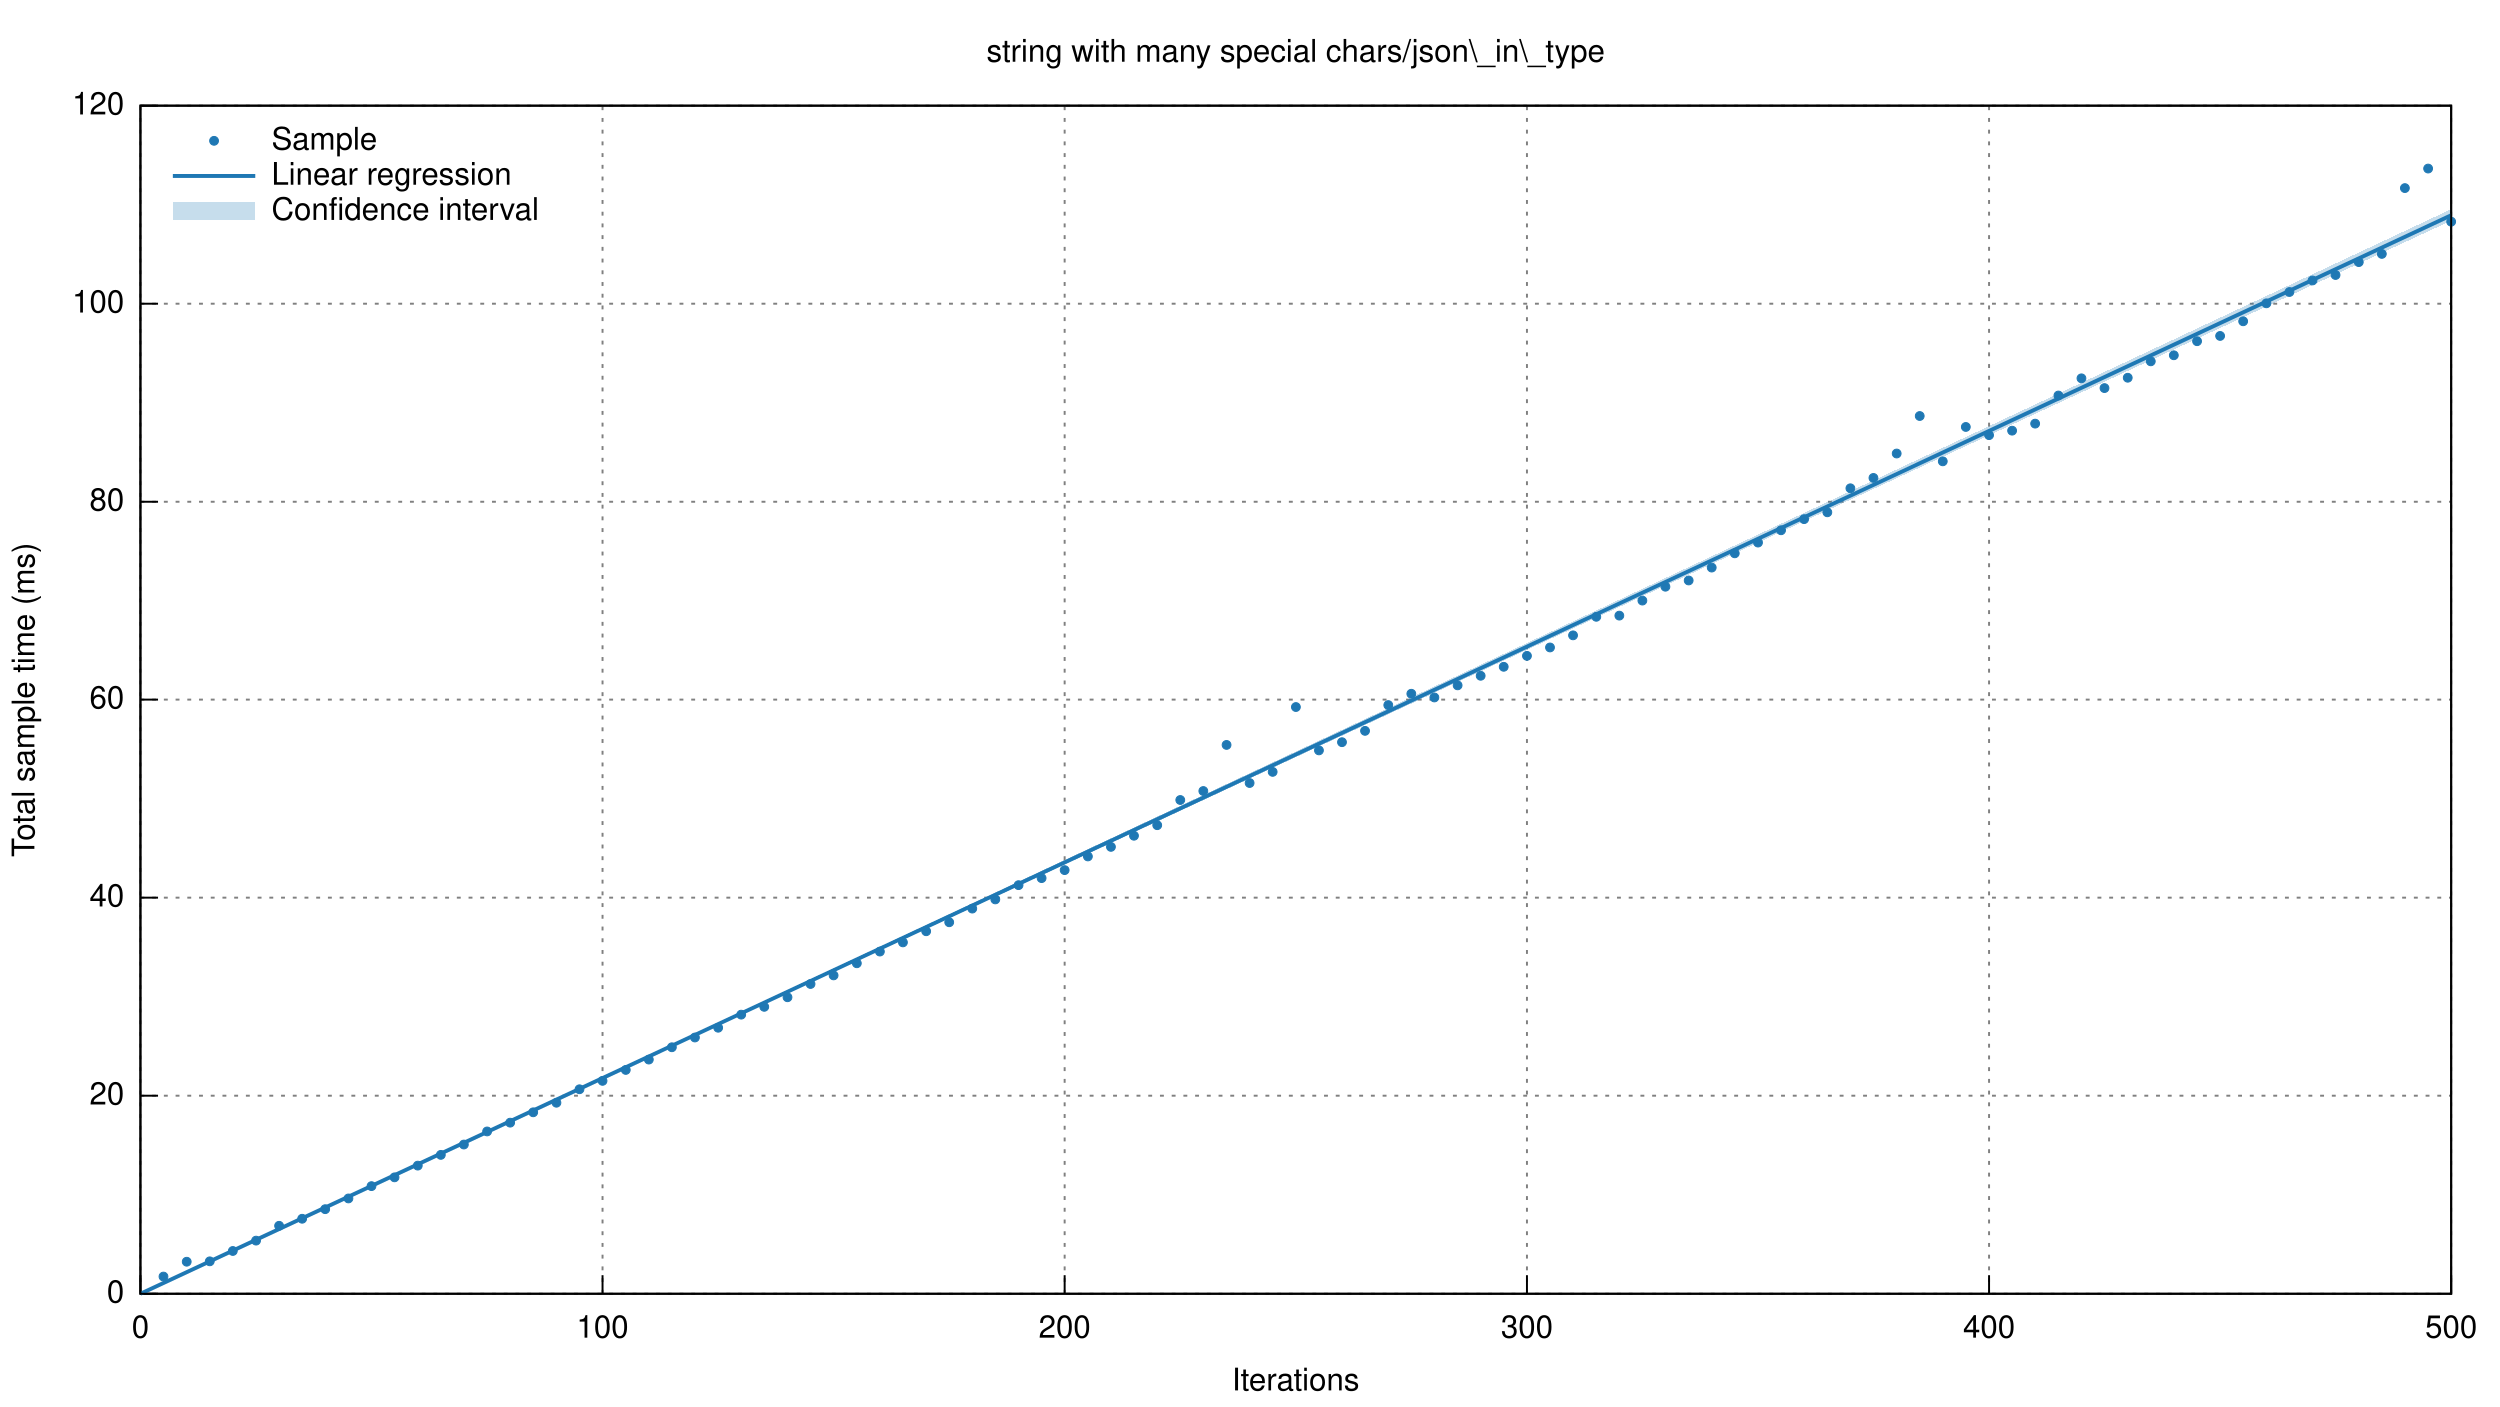
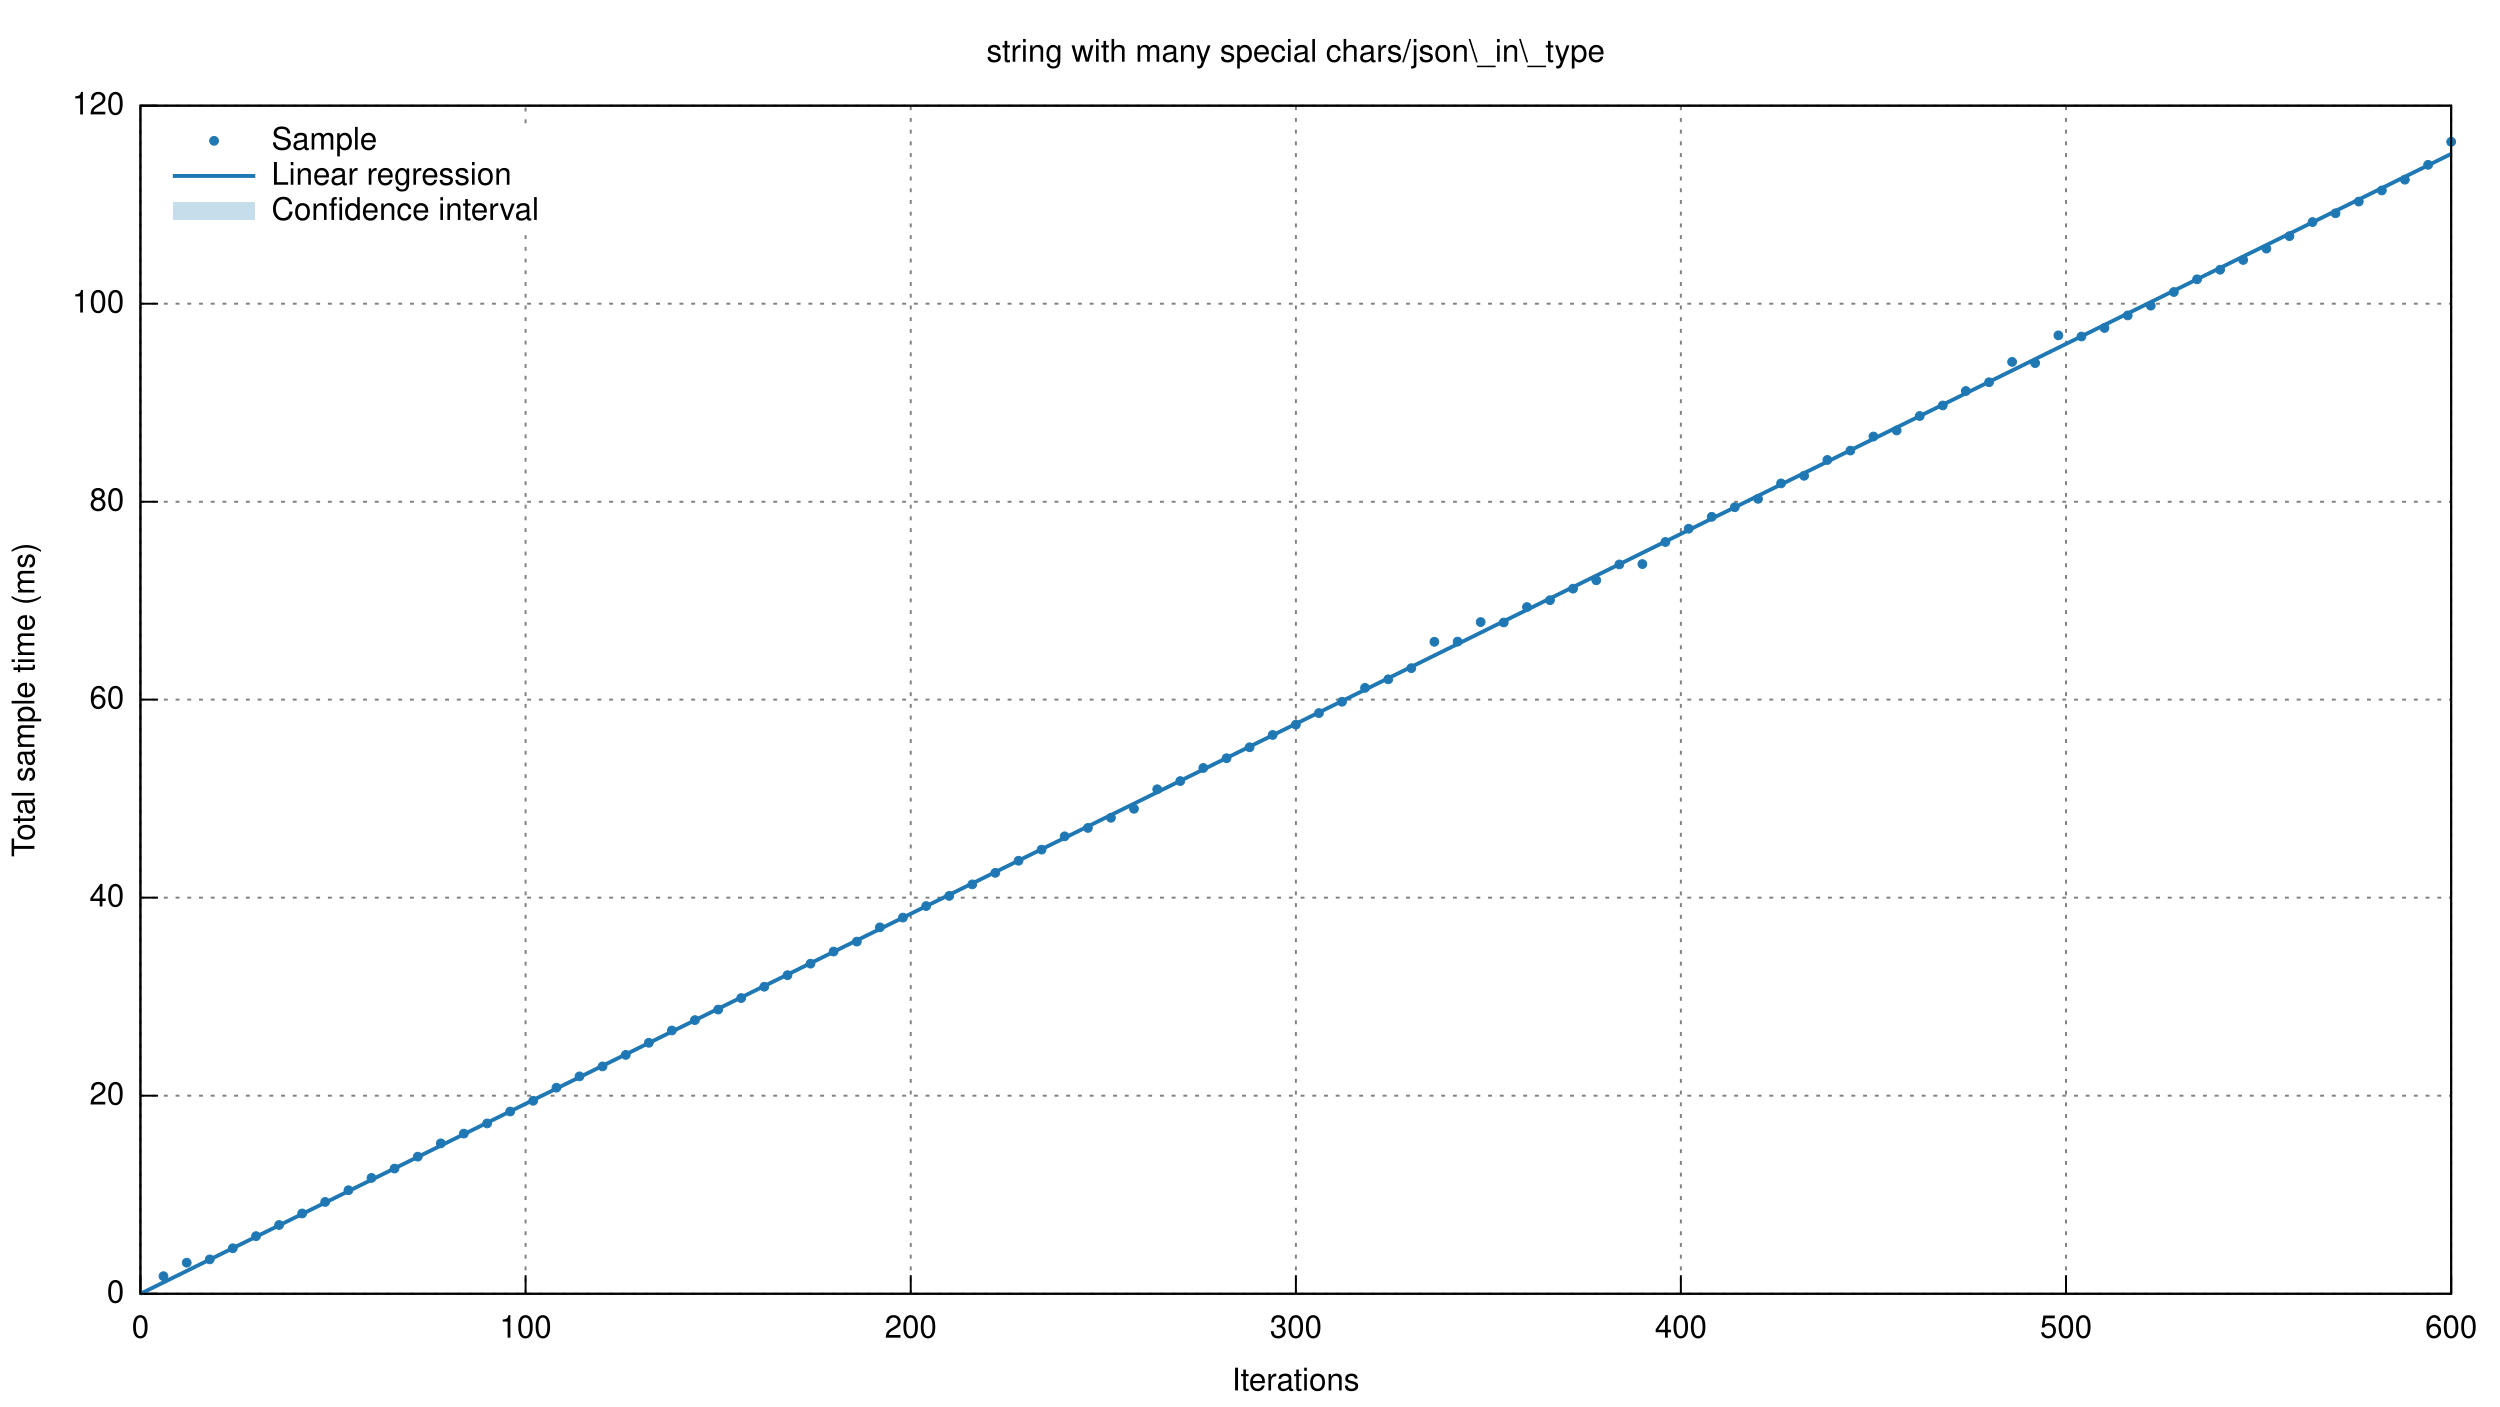
<svg xmlns="http://www.w3.org/2000/svg" xmlns:xlink="http://www.w3.org/1999/xlink" viewBox="0 0 1280 720">
  <g id="gnuplot_canvas">
    <rect x="0" y="0" width="1280" height="720" fill="none" />
    <defs>
      <circle id="gpDot" r="0.5" stroke-width="0.5" />
      <path id="gpPt0" stroke-width="0.222" stroke="currentColor" d="M-1,0 h2 M0,-1 v2" />
      <path id="gpPt1" stroke-width="0.222" stroke="currentColor" d="M-1,-1 L1,1 M1,-1 L-1,1" />
      <path id="gpPt2" stroke-width="0.222" stroke="currentColor" d="M-1,0 L1,0 M0,-1 L0,1 M-1,-1 L1,1 M-1,1 L1,-1" />
      <rect id="gpPt3" stroke-width="0.222" stroke="currentColor" x="-1" y="-1" width="2" height="2" />
      <rect id="gpPt4" stroke-width="0.222" stroke="currentColor" fill="currentColor" x="-1" y="-1" width="2" height="2" />
      <circle id="gpPt5" stroke-width="0.222" stroke="currentColor" cx="0" cy="0" r="1" />
      <use xlink:href="#gpPt5" id="gpPt6" fill="currentColor" stroke="none" />
      <path id="gpPt7" stroke-width="0.222" stroke="currentColor" d="M0,-1.33 L-1.33,0.67 L1.33,0.67 z" />
      <use xlink:href="#gpPt7" id="gpPt8" fill="currentColor" stroke="none" />
      <use xlink:href="#gpPt7" id="gpPt9" stroke="currentColor" transform="rotate(180)" />
      <use xlink:href="#gpPt9" id="gpPt10" fill="currentColor" stroke="none" />
      <use xlink:href="#gpPt3" id="gpPt11" stroke="currentColor" transform="rotate(45)" />
      <use xlink:href="#gpPt11" id="gpPt12" fill="currentColor" stroke="none" />
    </defs>
    <g style="fill:none; color:white; stroke:currentColor; stroke-width:1.00; stroke-linecap:butt; stroke-linejoin:miter">
</g>
    <g style="fill:none; color:black; stroke:currentColor; stroke-width:1.00; stroke-linecap:butt; stroke-linejoin:miter">
</g>
    <g style="fill:none; color:gray; stroke:currentColor; stroke-width:1.00; stroke-linecap:butt; stroke-linejoin:miter">
      <path stroke="gray" stroke-dasharray=" 2,4" class="gridline" d="M71.9,662.4 L1255.0,662.4  h0.01" />
    </g>
    <g style="fill:none; color:black; stroke:currentColor; stroke-width:1.00; stroke-linecap:butt; stroke-linejoin:miter">
      <path stroke="black" d="M71.9,662.4 L80.9,662.4  h0.01" />
      <g transform="translate(63.6,666.9)" style="stroke:none; fill:black; font-family:Helvetica; font-size:12.00pt; text-anchor:end">
        <text> 0</text>
      </g>
    </g>
    <g style="fill:none; color:gray; stroke:currentColor; stroke-width:1.00; stroke-linecap:butt; stroke-linejoin:miter">
      <path stroke="gray" stroke-dasharray=" 2,4" class="gridline" d="M71.9,561.0 L1255.0,561.0  h0.01" />
    </g>
    <g style="fill:none; color:black; stroke:currentColor; stroke-width:1.00; stroke-linecap:butt; stroke-linejoin:miter">
      <path stroke="black" d="M71.9,561.0 L80.9,561.0  h0.01" />
      <g transform="translate(63.6,565.5)" style="stroke:none; fill:black; font-family:Helvetica; font-size:12.00pt; text-anchor:end">
        <text> 20</text>
      </g>
    </g>
    <g style="fill:none; color:gray; stroke:currentColor; stroke-width:1.00; stroke-linecap:butt; stroke-linejoin:miter">
      <path stroke="gray" stroke-dasharray=" 2,4" class="gridline" d="M71.9,459.6 L1255.0,459.6  h0.01" />
    </g>
    <g style="fill:none; color:black; stroke:currentColor; stroke-width:1.00; stroke-linecap:butt; stroke-linejoin:miter">
      <path stroke="black" d="M71.9,459.6 L80.9,459.6  h0.01" />
      <g transform="translate(63.6,464.1)" style="stroke:none; fill:black; font-family:Helvetica; font-size:12.00pt; text-anchor:end">
        <text> 40</text>
      </g>
    </g>
    <g style="fill:none; color:gray; stroke:currentColor; stroke-width:1.00; stroke-linecap:butt; stroke-linejoin:miter">
      <path stroke="gray" stroke-dasharray=" 2,4" class="gridline" d="M71.9,358.2 L1255.0,358.2  h0.01" />
    </g>
    <g style="fill:none; color:black; stroke:currentColor; stroke-width:1.00; stroke-linecap:butt; stroke-linejoin:miter">
      <path stroke="black" d="M71.9,358.2 L80.9,358.2  h0.01" />
      <g transform="translate(63.6,362.7)" style="stroke:none; fill:black; font-family:Helvetica; font-size:12.00pt; text-anchor:end">
        <text> 60</text>
      </g>
    </g>
    <g style="fill:none; color:gray; stroke:currentColor; stroke-width:1.00; stroke-linecap:butt; stroke-linejoin:miter">
      <path stroke="gray" stroke-dasharray=" 2,4" class="gridline" d="M71.9,256.9 L1255.0,256.9  h0.01" />
    </g>
    <g style="fill:none; color:black; stroke:currentColor; stroke-width:1.00; stroke-linecap:butt; stroke-linejoin:miter">
      <path stroke="black" d="M71.9,256.9 L80.9,256.9  h0.01" />
      <g transform="translate(63.6,261.4)" style="stroke:none; fill:black; font-family:Helvetica; font-size:12.00pt; text-anchor:end">
        <text> 80</text>
      </g>
    </g>
    <g style="fill:none; color:gray; stroke:currentColor; stroke-width:1.00; stroke-linecap:butt; stroke-linejoin:miter">
      <path stroke="gray" stroke-dasharray=" 2,4" class="gridline" d="M71.9,155.5 L1255.0,155.5  h0.01" />
    </g>
    <g style="fill:none; color:black; stroke:currentColor; stroke-width:1.00; stroke-linecap:butt; stroke-linejoin:miter">
      <path stroke="black" d="M71.9,155.5 L80.9,155.5  h0.01" />
      <g transform="translate(63.6,160.0)" style="stroke:none; fill:black; font-family:Helvetica; font-size:12.00pt; text-anchor:end">
        <text> 100</text>
      </g>
    </g>
    <g style="fill:none; color:gray; stroke:currentColor; stroke-width:1.00; stroke-linecap:butt; stroke-linejoin:miter">
      <path stroke="gray" stroke-dasharray=" 2,4" class="gridline" d="M71.9,54.1 L1255.0,54.1  h0.01" />
    </g>
    <g style="fill:none; color:black; stroke:currentColor; stroke-width:1.00; stroke-linecap:butt; stroke-linejoin:miter">
      <path stroke="black" d="M71.9,54.1 L80.9,54.1  h0.01" />
      <g transform="translate(63.6,58.6)" style="stroke:none; fill:black; font-family:Helvetica; font-size:12.00pt; text-anchor:end">
        <text> 120</text>
      </g>
    </g>
    <g style="fill:none; color:gray; stroke:currentColor; stroke-width:1.00; stroke-linecap:butt; stroke-linejoin:miter">
      <path stroke="gray" stroke-dasharray=" 2,4" class="gridline" d="M71.9,662.4 L71.9,54.1  h0.01" />
    </g>
    <g style="fill:none; color:black; stroke:currentColor; stroke-width:1.00; stroke-linecap:butt; stroke-linejoin:miter">
      <path stroke="black" d="M71.9,662.4 L71.9,653.4  h0.01" />
      <g transform="translate(71.9,684.9)" style="stroke:none; fill:black; font-family:Helvetica; font-size:12.00pt; text-anchor:middle">
        <text> 0</text>
      </g>
    </g>
    <g style="fill:none; color:gray; stroke:currentColor; stroke-width:1.00; stroke-linecap:butt; stroke-linejoin:miter">
-       <path stroke="gray" stroke-dasharray=" 2,4" class="gridline" d="M308.5,662.4 L308.5,54.1  h0.01" />
-     </g>
-     <g style="fill:none; color:black; stroke:currentColor; stroke-width:1.00; stroke-linecap:butt; stroke-linejoin:miter">
-       <path stroke="black" d="M308.5,662.4 L308.5,653.4  h0.01" />
-       <g transform="translate(308.5,684.9)" style="stroke:none; fill:black; font-family:Helvetica; font-size:12.00pt; text-anchor:middle">
+       <path stroke="gray" stroke-dasharray=" 2,4" class="gridline" d="M269.1,662.4 L269.1,117.1 M269.1,63.1 L269.1,54.1  h0.01" />
+     </g>
+     <g style="fill:none; color:black; stroke:currentColor; stroke-width:1.00; stroke-linecap:butt; stroke-linejoin:miter">
+       <path stroke="black" d="M269.1,662.4 L269.1,653.4  h0.01" />
+       <g transform="translate(269.1,684.9)" style="stroke:none; fill:black; font-family:Helvetica; font-size:12.00pt; text-anchor:middle">
        <text> 100</text>
      </g>
    </g>
    <g style="fill:none; color:gray; stroke:currentColor; stroke-width:1.00; stroke-linecap:butt; stroke-linejoin:miter">
-       <path stroke="gray" stroke-dasharray=" 2,4" class="gridline" d="M545.1,662.4 L545.1,54.1  h0.01" />
-     </g>
-     <g style="fill:none; color:black; stroke:currentColor; stroke-width:1.00; stroke-linecap:butt; stroke-linejoin:miter">
-       <path stroke="black" d="M545.1,662.4 L545.1,653.4  h0.01" />
-       <g transform="translate(545.1,684.9)" style="stroke:none; fill:black; font-family:Helvetica; font-size:12.00pt; text-anchor:middle">
+       <path stroke="gray" stroke-dasharray=" 2,4" class="gridline" d="M466.3,662.4 L466.3,54.1  h0.01" />
+     </g>
+     <g style="fill:none; color:black; stroke:currentColor; stroke-width:1.00; stroke-linecap:butt; stroke-linejoin:miter">
+       <path stroke="black" d="M466.3,662.4 L466.3,653.4  h0.01" />
+       <g transform="translate(466.3,684.9)" style="stroke:none; fill:black; font-family:Helvetica; font-size:12.00pt; text-anchor:middle">
        <text> 200</text>
      </g>
    </g>
    <g style="fill:none; color:gray; stroke:currentColor; stroke-width:1.00; stroke-linecap:butt; stroke-linejoin:miter">
-       <path stroke="gray" stroke-dasharray=" 2,4" class="gridline" d="M781.8,662.4 L781.8,54.1  h0.01" />
-     </g>
-     <g style="fill:none; color:black; stroke:currentColor; stroke-width:1.00; stroke-linecap:butt; stroke-linejoin:miter">
-       <path stroke="black" d="M781.8,662.4 L781.8,653.4  h0.01" />
-       <g transform="translate(781.8,684.9)" style="stroke:none; fill:black; font-family:Helvetica; font-size:12.00pt; text-anchor:middle">
+       <path stroke="gray" stroke-dasharray=" 2,4" class="gridline" d="M663.5,662.4 L663.5,54.1  h0.01" />
+     </g>
+     <g style="fill:none; color:black; stroke:currentColor; stroke-width:1.00; stroke-linecap:butt; stroke-linejoin:miter">
+       <path stroke="black" d="M663.5,662.4 L663.5,653.4  h0.01" />
+       <g transform="translate(663.5,684.9)" style="stroke:none; fill:black; font-family:Helvetica; font-size:12.00pt; text-anchor:middle">
        <text> 300</text>
      </g>
    </g>
    <g style="fill:none; color:gray; stroke:currentColor; stroke-width:1.00; stroke-linecap:butt; stroke-linejoin:miter">
-       <path stroke="gray" stroke-dasharray=" 2,4" class="gridline" d="M1018.4,662.4 L1018.4,54.1  h0.01" />
-     </g>
-     <g style="fill:none; color:black; stroke:currentColor; stroke-width:1.00; stroke-linecap:butt; stroke-linejoin:miter">
-       <path stroke="black" d="M1018.4,662.4 L1018.4,653.4  h0.01" />
-       <g transform="translate(1018.4,684.9)" style="stroke:none; fill:black; font-family:Helvetica; font-size:12.00pt; text-anchor:middle">
+       <path stroke="gray" stroke-dasharray=" 2,4" class="gridline" d="M860.6,662.4 L860.6,54.1  h0.01" />
+     </g>
+     <g style="fill:none; color:black; stroke:currentColor; stroke-width:1.00; stroke-linecap:butt; stroke-linejoin:miter">
+       <path stroke="black" d="M860.6,662.4 L860.6,653.4  h0.01" />
+       <g transform="translate(860.6,684.9)" style="stroke:none; fill:black; font-family:Helvetica; font-size:12.00pt; text-anchor:middle">
        <text> 400</text>
+       </g>
+     </g>
+     <g style="fill:none; color:gray; stroke:currentColor; stroke-width:1.00; stroke-linecap:butt; stroke-linejoin:miter">
+       <path stroke="gray" stroke-dasharray=" 2,4" class="gridline" d="M1057.8,662.4 L1057.8,54.1  h0.01" />
+     </g>
+     <g style="fill:none; color:black; stroke:currentColor; stroke-width:1.00; stroke-linecap:butt; stroke-linejoin:miter">
+       <path stroke="black" d="M1057.8,662.4 L1057.8,653.4  h0.01" />
+       <g transform="translate(1057.8,684.9)" style="stroke:none; fill:black; font-family:Helvetica; font-size:12.00pt; text-anchor:middle">
+         <text> 500</text>
      </g>
    </g>
    <g style="fill:none; color:gray; stroke:currentColor; stroke-width:1.00; stroke-linecap:butt; stroke-linejoin:miter">
      <path stroke="gray" stroke-dasharray=" 2,4" class="gridline" d="M1255.0,662.4 L1255.0,54.1  h0.01" />
    </g>
    <g style="fill:none; color:black; stroke:currentColor; stroke-width:1.00; stroke-linecap:butt; stroke-linejoin:miter">
      <path stroke="black" d="M1255.0,662.4 L1255.0,653.4  h0.01" />
      <g transform="translate(1255.0,684.9)" style="stroke:none; fill:black; font-family:Helvetica; font-size:12.00pt; text-anchor:middle">
-         <text> 500</text>
+         <text> 600</text>
      </g>
      <path stroke="black" d="M71.9,54.1 L71.9,662.4 L1255.0,662.4 L1255.0,54.1 L71.9,54.1 Z  h0.01" />
      <g transform="translate(17.6,358.3) rotate(270)" style="stroke:none; fill:black; font-family:Helvetica; font-size:12.00pt; text-anchor:middle">
        <text>Total sample time (ms)</text>
      </g>
      <g transform="translate(663.4,711.9)" style="stroke:none; fill:black; font-family:Helvetica; font-size:12.00pt; text-anchor:middle">
        <text>Iterations</text>
      </g>
      <g transform="translate(663.4,31.6)" style="stroke:none; fill:black; font-family:Helvetica; font-size:12.00pt; text-anchor:middle">
        <text>string with many special chars/json\_in\_type</text>
      </g>
    </g>
    <g id="gnuplot_plot_1">
      <g style="fill:none; color:red; stroke:currentColor; stroke-width:1.00; stroke-linecap:butt; stroke-linejoin:miter">
        <g transform="translate(139.0,76.6)" style="stroke:none; fill:black; font-family:Helvetica; font-size:12.00pt; text-anchor:start">
          <text>Sample</text>
        </g>
-         <use xlink:href="#gpPt6" transform="translate(83.7,653.6) scale(2.25)" color="rgb( 31, 120, 180)" />
-         <use xlink:href="#gpPt6" transform="translate(95.6,646.0) scale(2.25)" color="rgb( 31, 120, 180)" />
-         <use xlink:href="#gpPt6" transform="translate(107.4,645.8) scale(2.25)" color="rgb( 31, 120, 180)" />
-         <use xlink:href="#gpPt6" transform="translate(119.2,640.5) scale(2.25)" color="rgb( 31, 120, 180)" />
-         <use xlink:href="#gpPt6" transform="translate(131.1,635.2) scale(2.25)" color="rgb( 31, 120, 180)" />
-         <use xlink:href="#gpPt6" transform="translate(142.9,627.6) scale(2.25)" color="rgb( 31, 120, 180)" />
-         <use xlink:href="#gpPt6" transform="translate(154.7,624.0) scale(2.25)" color="rgb( 31, 120, 180)" />
-         <use xlink:href="#gpPt6" transform="translate(166.5,619.1) scale(2.25)" color="rgb( 31, 120, 180)" />
-         <use xlink:href="#gpPt6" transform="translate(178.4,613.6) scale(2.25)" color="rgb( 31, 120, 180)" />
-         <use xlink:href="#gpPt6" transform="translate(190.2,607.3) scale(2.25)" color="rgb( 31, 120, 180)" />
-         <use xlink:href="#gpPt6" transform="translate(202.0,602.8) scale(2.25)" color="rgb( 31, 120, 180)" />
-         <use xlink:href="#gpPt6" transform="translate(213.9,596.8) scale(2.25)" color="rgb( 31, 120, 180)" />
-         <use xlink:href="#gpPt6" transform="translate(225.7,591.3) scale(2.25)" color="rgb( 31, 120, 180)" />
-         <use xlink:href="#gpPt6" transform="translate(237.5,586.0) scale(2.25)" color="rgb( 31, 120, 180)" />
-         <use xlink:href="#gpPt6" transform="translate(249.4,579.3) scale(2.25)" color="rgb( 31, 120, 180)" />
-         <use xlink:href="#gpPt6" transform="translate(261.2,574.8) scale(2.25)" color="rgb( 31, 120, 180)" />
-         <use xlink:href="#gpPt6" transform="translate(273.0,569.5) scale(2.25)" color="rgb( 31, 120, 180)" />
-         <use xlink:href="#gpPt6" transform="translate(284.9,564.6) scale(2.25)" color="rgb( 31, 120, 180)" />
-         <use xlink:href="#gpPt6" transform="translate(296.7,557.7) scale(2.25)" color="rgb( 31, 120, 180)" />
-         <use xlink:href="#gpPt6" transform="translate(308.5,553.4) scale(2.25)" color="rgb( 31, 120, 180)" />
-         <use xlink:href="#gpPt6" transform="translate(320.4,547.8) scale(2.25)" color="rgb( 31, 120, 180)" />
-         <use xlink:href="#gpPt6" transform="translate(332.2,542.5) scale(2.25)" color="rgb( 31, 120, 180)" />
-         <use xlink:href="#gpPt6" transform="translate(344.0,536.2) scale(2.25)" color="rgb( 31, 120, 180)" />
-         <use xlink:href="#gpPt6" transform="translate(355.8,531.2) scale(2.25)" color="rgb( 31, 120, 180)" />
-         <use xlink:href="#gpPt6" transform="translate(367.7,526.2) scale(2.25)" color="rgb( 31, 120, 180)" />
-         <use xlink:href="#gpPt6" transform="translate(379.5,519.5) scale(2.25)" color="rgb( 31, 120, 180)" />
-         <use xlink:href="#gpPt6" transform="translate(391.3,515.5) scale(2.25)" color="rgb( 31, 120, 180)" />
-         <use xlink:href="#gpPt6" transform="translate(403.2,510.6) scale(2.25)" color="rgb( 31, 120, 180)" />
-         <use xlink:href="#gpPt6" transform="translate(415.0,503.8) scale(2.25)" color="rgb( 31, 120, 180)" />
-         <use xlink:href="#gpPt6" transform="translate(426.8,499.4) scale(2.25)" color="rgb( 31, 120, 180)" />
-         <use xlink:href="#gpPt6" transform="translate(438.7,493.2) scale(2.25)" color="rgb( 31, 120, 180)" />
-         <use xlink:href="#gpPt6" transform="translate(450.5,487.2) scale(2.25)" color="rgb( 31, 120, 180)" />
-         <use xlink:href="#gpPt6" transform="translate(462.3,482.5) scale(2.25)" color="rgb( 31, 120, 180)" />
-         <use xlink:href="#gpPt6" transform="translate(474.2,476.8) scale(2.25)" color="rgb( 31, 120, 180)" />
-         <use xlink:href="#gpPt6" transform="translate(486.0,472.2) scale(2.25)" color="rgb( 31, 120, 180)" />
-         <use xlink:href="#gpPt6" transform="translate(497.8,465.2) scale(2.25)" color="rgb( 31, 120, 180)" />
-         <use xlink:href="#gpPt6" transform="translate(509.6,460.5) scale(2.25)" color="rgb( 31, 120, 180)" />
-         <use xlink:href="#gpPt6" transform="translate(521.5,453.2) scale(2.25)" color="rgb( 31, 120, 180)" />
-         <use xlink:href="#gpPt6" transform="translate(533.3,449.6) scale(2.25)" color="rgb( 31, 120, 180)" />
-         <use xlink:href="#gpPt6" transform="translate(545.1,445.5) scale(2.25)" color="rgb( 31, 120, 180)" />
-         <use xlink:href="#gpPt6" transform="translate(557.0,438.5) scale(2.25)" color="rgb( 31, 120, 180)" />
-         <use xlink:href="#gpPt6" transform="translate(568.8,433.6) scale(2.25)" color="rgb( 31, 120, 180)" />
-         <use xlink:href="#gpPt6" transform="translate(580.6,427.9) scale(2.25)" color="rgb( 31, 120, 180)" />
-         <use xlink:href="#gpPt6" transform="translate(592.5,422.5) scale(2.25)" color="rgb( 31, 120, 180)" />
-         <use xlink:href="#gpPt6" transform="translate(604.3,409.6) scale(2.25)" color="rgb( 31, 120, 180)" />
-         <use xlink:href="#gpPt6" transform="translate(616.1,405.0) scale(2.25)" color="rgb( 31, 120, 180)" />
-         <use xlink:href="#gpPt6" transform="translate(628.0,381.4) scale(2.25)" color="rgb( 31, 120, 180)" />
-         <use xlink:href="#gpPt6" transform="translate(639.8,400.9) scale(2.25)" color="rgb( 31, 120, 180)" />
-         <use xlink:href="#gpPt6" transform="translate(651.6,395.2) scale(2.25)" color="rgb( 31, 120, 180)" />
-         <use xlink:href="#gpPt6" transform="translate(663.5,362.0) scale(2.25)" color="rgb( 31, 120, 180)" />
-         <use xlink:href="#gpPt6" transform="translate(675.3,384.2) scale(2.25)" color="rgb( 31, 120, 180)" />
-         <use xlink:href="#gpPt6" transform="translate(687.1,380.0) scale(2.25)" color="rgb( 31, 120, 180)" />
-         <use xlink:href="#gpPt6" transform="translate(698.9,374.2) scale(2.25)" color="rgb( 31, 120, 180)" />
-         <use xlink:href="#gpPt6" transform="translate(710.8,361.0) scale(2.25)" color="rgb( 31, 120, 180)" />
-         <use xlink:href="#gpPt6" transform="translate(722.6,355.2) scale(2.25)" color="rgb( 31, 120, 180)" />
-         <use xlink:href="#gpPt6" transform="translate(734.4,357.1) scale(2.25)" color="rgb( 31, 120, 180)" />
-         <use xlink:href="#gpPt6" transform="translate(746.3,350.9) scale(2.25)" color="rgb( 31, 120, 180)" />
-         <use xlink:href="#gpPt6" transform="translate(758.1,346.0) scale(2.25)" color="rgb( 31, 120, 180)" />
-         <use xlink:href="#gpPt6" transform="translate(769.9,341.4) scale(2.25)" color="rgb( 31, 120, 180)" />
-         <use xlink:href="#gpPt6" transform="translate(781.8,335.8) scale(2.25)" color="rgb( 31, 120, 180)" />
-         <use xlink:href="#gpPt6" transform="translate(793.6,331.5) scale(2.25)" color="rgb( 31, 120, 180)" />
-         <use xlink:href="#gpPt6" transform="translate(805.4,325.3) scale(2.25)" color="rgb( 31, 120, 180)" />
-         <use xlink:href="#gpPt6" transform="translate(817.3,315.8) scale(2.25)" color="rgb( 31, 120, 180)" />
-         <use xlink:href="#gpPt6" transform="translate(829.1,315.2) scale(2.25)" color="rgb( 31, 120, 180)" />
-         <use xlink:href="#gpPt6" transform="translate(840.9,307.5) scale(2.25)" color="rgb( 31, 120, 180)" />
-         <use xlink:href="#gpPt6" transform="translate(852.7,300.4) scale(2.25)" color="rgb( 31, 120, 180)" />
-         <use xlink:href="#gpPt6" transform="translate(864.6,297.2) scale(2.25)" color="rgb( 31, 120, 180)" />
-         <use xlink:href="#gpPt6" transform="translate(876.4,290.6) scale(2.25)" color="rgb( 31, 120, 180)" />
-         <use xlink:href="#gpPt6" transform="translate(888.2,283.3) scale(2.25)" color="rgb( 31, 120, 180)" />
-         <use xlink:href="#gpPt6" transform="translate(900.1,277.8) scale(2.25)" color="rgb( 31, 120, 180)" />
-         <use xlink:href="#gpPt6" transform="translate(911.9,271.5) scale(2.25)" color="rgb( 31, 120, 180)" />
-         <use xlink:href="#gpPt6" transform="translate(923.7,265.8) scale(2.25)" color="rgb( 31, 120, 180)" />
-         <use xlink:href="#gpPt6" transform="translate(935.6,262.3) scale(2.25)" color="rgb( 31, 120, 180)" />
-         <use xlink:href="#gpPt6" transform="translate(947.4,250.0) scale(2.25)" color="rgb( 31, 120, 180)" />
-         <use xlink:href="#gpPt6" transform="translate(959.2,244.7) scale(2.25)" color="rgb( 31, 120, 180)" />
-         <use xlink:href="#gpPt6" transform="translate(971.1,232.2) scale(2.25)" color="rgb( 31, 120, 180)" />
+         <use xlink:href="#gpPt6" transform="translate(83.7,653.4) scale(2.25)" color="rgb( 31, 120, 180)" />
+         <use xlink:href="#gpPt6" transform="translate(95.6,646.5) scale(2.25)" color="rgb( 31, 120, 180)" />
+         <use xlink:href="#gpPt6" transform="translate(107.4,644.8) scale(2.25)" color="rgb( 31, 120, 180)" />
+         <use xlink:href="#gpPt6" transform="translate(119.2,639.1) scale(2.25)" color="rgb( 31, 120, 180)" />
+         <use xlink:href="#gpPt6" transform="translate(131.1,632.9) scale(2.25)" color="rgb( 31, 120, 180)" />
+         <use xlink:href="#gpPt6" transform="translate(142.9,627.2) scale(2.25)" color="rgb( 31, 120, 180)" />
+         <use xlink:href="#gpPt6" transform="translate(154.7,621.3) scale(2.25)" color="rgb( 31, 120, 180)" />
+         <use xlink:href="#gpPt6" transform="translate(166.5,615.4) scale(2.25)" color="rgb( 31, 120, 180)" />
+         <use xlink:href="#gpPt6" transform="translate(178.4,609.4) scale(2.25)" color="rgb( 31, 120, 180)" />
+         <use xlink:href="#gpPt6" transform="translate(190.2,603.1) scale(2.25)" color="rgb( 31, 120, 180)" />
+         <use xlink:href="#gpPt6" transform="translate(202.0,598.3) scale(2.25)" color="rgb( 31, 120, 180)" />
+         <use xlink:href="#gpPt6" transform="translate(213.9,592.2) scale(2.25)" color="rgb( 31, 120, 180)" />
+         <use xlink:href="#gpPt6" transform="translate(225.7,585.4) scale(2.25)" color="rgb( 31, 120, 180)" />
+         <use xlink:href="#gpPt6" transform="translate(237.5,580.4) scale(2.25)" color="rgb( 31, 120, 180)" />
+         <use xlink:href="#gpPt6" transform="translate(249.4,575.2) scale(2.25)" color="rgb( 31, 120, 180)" />
+         <use xlink:href="#gpPt6" transform="translate(261.2,569.1) scale(2.25)" color="rgb( 31, 120, 180)" />
+         <use xlink:href="#gpPt6" transform="translate(273.0,563.6) scale(2.25)" color="rgb( 31, 120, 180)" />
+         <use xlink:href="#gpPt6" transform="translate(284.9,556.9) scale(2.25)" color="rgb( 31, 120, 180)" />
+         <use xlink:href="#gpPt6" transform="translate(296.7,551.1) scale(2.25)" color="rgb( 31, 120, 180)" />
+         <use xlink:href="#gpPt6" transform="translate(308.5,546.0) scale(2.25)" color="rgb( 31, 120, 180)" />
+         <use xlink:href="#gpPt6" transform="translate(320.4,540.1) scale(2.25)" color="rgb( 31, 120, 180)" />
+         <use xlink:href="#gpPt6" transform="translate(332.2,533.9) scale(2.25)" color="rgb( 31, 120, 180)" />
+         <use xlink:href="#gpPt6" transform="translate(344.0,527.6) scale(2.25)" color="rgb( 31, 120, 180)" />
+         <use xlink:href="#gpPt6" transform="translate(355.8,522.3) scale(2.25)" color="rgb( 31, 120, 180)" />
+         <use xlink:href="#gpPt6" transform="translate(367.7,516.9) scale(2.25)" color="rgb( 31, 120, 180)" />
+         <use xlink:href="#gpPt6" transform="translate(379.5,511.0) scale(2.25)" color="rgb( 31, 120, 180)" />
+         <use xlink:href="#gpPt6" transform="translate(391.3,505.2) scale(2.25)" color="rgb( 31, 120, 180)" />
+         <use xlink:href="#gpPt6" transform="translate(403.2,499.3) scale(2.25)" color="rgb( 31, 120, 180)" />
+         <use xlink:href="#gpPt6" transform="translate(415.0,493.4) scale(2.25)" color="rgb( 31, 120, 180)" />
+         <use xlink:href="#gpPt6" transform="translate(426.8,487.2) scale(2.25)" color="rgb( 31, 120, 180)" />
+         <use xlink:href="#gpPt6" transform="translate(438.7,482.1) scale(2.25)" color="rgb( 31, 120, 180)" />
+         <use xlink:href="#gpPt6" transform="translate(450.5,474.8) scale(2.25)" color="rgb( 31, 120, 180)" />
+         <use xlink:href="#gpPt6" transform="translate(462.3,469.8) scale(2.25)" color="rgb( 31, 120, 180)" />
+         <use xlink:href="#gpPt6" transform="translate(474.2,463.9) scale(2.25)" color="rgb( 31, 120, 180)" />
+         <use xlink:href="#gpPt6" transform="translate(486.0,458.7) scale(2.25)" color="rgb( 31, 120, 180)" />
+         <use xlink:href="#gpPt6" transform="translate(497.8,452.8) scale(2.25)" color="rgb( 31, 120, 180)" />
+         <use xlink:href="#gpPt6" transform="translate(509.6,446.9) scale(2.25)" color="rgb( 31, 120, 180)" />
+         <use xlink:href="#gpPt6" transform="translate(521.5,440.7) scale(2.25)" color="rgb( 31, 120, 180)" />
+         <use xlink:href="#gpPt6" transform="translate(533.3,435.0) scale(2.25)" color="rgb( 31, 120, 180)" />
+         <use xlink:href="#gpPt6" transform="translate(545.1,428.2) scale(2.25)" color="rgb( 31, 120, 180)" />
+         <use xlink:href="#gpPt6" transform="translate(557.0,423.9) scale(2.25)" color="rgb( 31, 120, 180)" />
+         <use xlink:href="#gpPt6" transform="translate(568.8,418.7) scale(2.25)" color="rgb( 31, 120, 180)" />
+         <use xlink:href="#gpPt6" transform="translate(580.6,414.1) scale(2.25)" color="rgb( 31, 120, 180)" />
+         <use xlink:href="#gpPt6" transform="translate(592.5,404.1) scale(2.25)" color="rgb( 31, 120, 180)" />
+         <use xlink:href="#gpPt6" transform="translate(604.3,399.9) scale(2.25)" color="rgb( 31, 120, 180)" />
+         <use xlink:href="#gpPt6" transform="translate(616.1,393.2) scale(2.25)" color="rgb( 31, 120, 180)" />
+         <use xlink:href="#gpPt6" transform="translate(628.0,388.2) scale(2.25)" color="rgb( 31, 120, 180)" />
+         <use xlink:href="#gpPt6" transform="translate(639.8,382.6) scale(2.25)" color="rgb( 31, 120, 180)" />
+         <use xlink:href="#gpPt6" transform="translate(651.6,376.3) scale(2.25)" color="rgb( 31, 120, 180)" />
+         <use xlink:href="#gpPt6" transform="translate(663.5,371.0) scale(2.25)" color="rgb( 31, 120, 180)" />
+         <use xlink:href="#gpPt6" transform="translate(675.3,365.1) scale(2.25)" color="rgb( 31, 120, 180)" />
+         <use xlink:href="#gpPt6" transform="translate(687.1,359.3) scale(2.25)" color="rgb( 31, 120, 180)" />
+         <use xlink:href="#gpPt6" transform="translate(698.9,352.2) scale(2.25)" color="rgb( 31, 120, 180)" />
+         <use xlink:href="#gpPt6" transform="translate(710.8,347.8) scale(2.25)" color="rgb( 31, 120, 180)" />
+         <use xlink:href="#gpPt6" transform="translate(722.6,342.1) scale(2.25)" color="rgb( 31, 120, 180)" />
+         <use xlink:href="#gpPt6" transform="translate(734.4,328.6) scale(2.25)" color="rgb( 31, 120, 180)" />
+         <use xlink:href="#gpPt6" transform="translate(746.3,328.5) scale(2.25)" color="rgb( 31, 120, 180)" />
+         <use xlink:href="#gpPt6" transform="translate(758.1,318.5) scale(2.25)" color="rgb( 31, 120, 180)" />
+         <use xlink:href="#gpPt6" transform="translate(769.9,318.7) scale(2.25)" color="rgb( 31, 120, 180)" />
+         <use xlink:href="#gpPt6" transform="translate(781.8,310.8) scale(2.25)" color="rgb( 31, 120, 180)" />
+         <use xlink:href="#gpPt6" transform="translate(793.6,307.3) scale(2.25)" color="rgb( 31, 120, 180)" />
+         <use xlink:href="#gpPt6" transform="translate(805.4,301.4) scale(2.25)" color="rgb( 31, 120, 180)" />
+         <use xlink:href="#gpPt6" transform="translate(817.3,297.1) scale(2.25)" color="rgb( 31, 120, 180)" />
+         <use xlink:href="#gpPt6" transform="translate(829.1,289.0) scale(2.25)" color="rgb( 31, 120, 180)" />
+         <use xlink:href="#gpPt6" transform="translate(840.9,288.8) scale(2.25)" color="rgb( 31, 120, 180)" />
+         <use xlink:href="#gpPt6" transform="translate(852.7,277.5) scale(2.25)" color="rgb( 31, 120, 180)" />
+         <use xlink:href="#gpPt6" transform="translate(864.6,270.7) scale(2.25)" color="rgb( 31, 120, 180)" />
+         <use xlink:href="#gpPt6" transform="translate(876.4,264.6) scale(2.25)" color="rgb( 31, 120, 180)" />
+         <use xlink:href="#gpPt6" transform="translate(888.2,259.7) scale(2.25)" color="rgb( 31, 120, 180)" />
+         <use xlink:href="#gpPt6" transform="translate(900.1,255.4) scale(2.25)" color="rgb( 31, 120, 180)" />
+         <use xlink:href="#gpPt6" transform="translate(911.9,247.5) scale(2.25)" color="rgb( 31, 120, 180)" />
+         <use xlink:href="#gpPt6" transform="translate(923.7,243.6) scale(2.25)" color="rgb( 31, 120, 180)" />
+         <use xlink:href="#gpPt6" transform="translate(935.6,235.5) scale(2.25)" color="rgb( 31, 120, 180)" />
+         <use xlink:href="#gpPt6" transform="translate(947.4,230.7) scale(2.25)" color="rgb( 31, 120, 180)" />
+         <use xlink:href="#gpPt6" transform="translate(959.2,223.5) scale(2.25)" color="rgb( 31, 120, 180)" />
+         <use xlink:href="#gpPt6" transform="translate(971.1,220.4) scale(2.25)" color="rgb( 31, 120, 180)" />
        <use xlink:href="#gpPt6" transform="translate(982.9,213.0) scale(2.25)" color="rgb( 31, 120, 180)" />
-         <use xlink:href="#gpPt6" transform="translate(994.7,236.2) scale(2.25)" color="rgb( 31, 120, 180)" />
-         <use xlink:href="#gpPt6" transform="translate(1006.5,218.6) scale(2.25)" color="rgb( 31, 120, 180)" />
-         <use xlink:href="#gpPt6" transform="translate(1018.4,222.8) scale(2.25)" color="rgb( 31, 120, 180)" />
-         <use xlink:href="#gpPt6" transform="translate(1030.2,220.5) scale(2.25)" color="rgb( 31, 120, 180)" />
-         <use xlink:href="#gpPt6" transform="translate(1042.0,216.9) scale(2.25)" color="rgb( 31, 120, 180)" />
-         <use xlink:href="#gpPt6" transform="translate(1053.9,202.5) scale(2.25)" color="rgb( 31, 120, 180)" />
-         <use xlink:href="#gpPt6" transform="translate(1065.7,193.7) scale(2.25)" color="rgb( 31, 120, 180)" />
-         <use xlink:href="#gpPt6" transform="translate(1077.5,198.7) scale(2.25)" color="rgb( 31, 120, 180)" />
-         <use xlink:href="#gpPt6" transform="translate(1089.4,193.4) scale(2.25)" color="rgb( 31, 120, 180)" />
-         <use xlink:href="#gpPt6" transform="translate(1101.2,185.0) scale(2.25)" color="rgb( 31, 120, 180)" />
-         <use xlink:href="#gpPt6" transform="translate(1113.0,181.9) scale(2.25)" color="rgb( 31, 120, 180)" />
-         <use xlink:href="#gpPt6" transform="translate(1124.9,174.7) scale(2.25)" color="rgb( 31, 120, 180)" />
-         <use xlink:href="#gpPt6" transform="translate(1136.7,172.0) scale(2.25)" color="rgb( 31, 120, 180)" />
-         <use xlink:href="#gpPt6" transform="translate(1148.5,164.5) scale(2.25)" color="rgb( 31, 120, 180)" />
-         <use xlink:href="#gpPt6" transform="translate(1160.4,155.3) scale(2.25)" color="rgb( 31, 120, 180)" />
-         <use xlink:href="#gpPt6" transform="translate(1172.2,149.5) scale(2.25)" color="rgb( 31, 120, 180)" />
-         <use xlink:href="#gpPt6" transform="translate(1184.0,143.6) scale(2.25)" color="rgb( 31, 120, 180)" />
-         <use xlink:href="#gpPt6" transform="translate(1195.8,140.8) scale(2.25)" color="rgb( 31, 120, 180)" />
-         <use xlink:href="#gpPt6" transform="translate(1207.7,134.2) scale(2.25)" color="rgb( 31, 120, 180)" />
-         <use xlink:href="#gpPt6" transform="translate(1219.5,130.0) scale(2.25)" color="rgb( 31, 120, 180)" />
-         <use xlink:href="#gpPt6" transform="translate(1231.3,96.3) scale(2.25)" color="rgb( 31, 120, 180)" />
-         <use xlink:href="#gpPt6" transform="translate(1243.2,86.3) scale(2.25)" color="rgb( 31, 120, 180)" />
-         <use xlink:href="#gpPt6" transform="translate(1255.0,113.5) scale(2.25)" color="rgb( 31, 120, 180)" />
+         <use xlink:href="#gpPt6" transform="translate(994.7,207.6) scale(2.25)" color="rgb( 31, 120, 180)" />
+         <use xlink:href="#gpPt6" transform="translate(1006.5,200.2) scale(2.25)" color="rgb( 31, 120, 180)" />
+         <use xlink:href="#gpPt6" transform="translate(1018.4,195.7) scale(2.25)" color="rgb( 31, 120, 180)" />
+         <use xlink:href="#gpPt6" transform="translate(1030.2,185.3) scale(2.25)" color="rgb( 31, 120, 180)" />
+         <use xlink:href="#gpPt6" transform="translate(1042.0,185.9) scale(2.25)" color="rgb( 31, 120, 180)" />
+         <use xlink:href="#gpPt6" transform="translate(1053.9,171.7) scale(2.25)" color="rgb( 31, 120, 180)" />
+         <use xlink:href="#gpPt6" transform="translate(1065.7,172.3) scale(2.25)" color="rgb( 31, 120, 180)" />
+         <use xlink:href="#gpPt6" transform="translate(1077.5,167.9) scale(2.25)" color="rgb( 31, 120, 180)" />
+         <use xlink:href="#gpPt6" transform="translate(1089.4,161.5) scale(2.25)" color="rgb( 31, 120, 180)" />
+         <use xlink:href="#gpPt6" transform="translate(1101.2,156.5) scale(2.25)" color="rgb( 31, 120, 180)" />
+         <use xlink:href="#gpPt6" transform="translate(1113.0,149.5) scale(2.25)" color="rgb( 31, 120, 180)" />
+         <use xlink:href="#gpPt6" transform="translate(1124.9,143.0) scale(2.25)" color="rgb( 31, 120, 180)" />
+         <use xlink:href="#gpPt6" transform="translate(1136.7,138.1) scale(2.25)" color="rgb( 31, 120, 180)" />
+         <use xlink:href="#gpPt6" transform="translate(1148.5,133.1) scale(2.25)" color="rgb( 31, 120, 180)" />
+         <use xlink:href="#gpPt6" transform="translate(1160.4,127.3) scale(2.25)" color="rgb( 31, 120, 180)" />
+         <use xlink:href="#gpPt6" transform="translate(1172.2,120.9) scale(2.25)" color="rgb( 31, 120, 180)" />
+         <use xlink:href="#gpPt6" transform="translate(1184.0,113.7) scale(2.25)" color="rgb( 31, 120, 180)" />
+         <use xlink:href="#gpPt6" transform="translate(1195.8,109.2) scale(2.25)" color="rgb( 31, 120, 180)" />
+         <use xlink:href="#gpPt6" transform="translate(1207.7,103.2) scale(2.25)" color="rgb( 31, 120, 180)" />
+         <use xlink:href="#gpPt6" transform="translate(1219.5,97.5) scale(2.25)" color="rgb( 31, 120, 180)" />
+         <use xlink:href="#gpPt6" transform="translate(1231.3,92.0) scale(2.25)" color="rgb( 31, 120, 180)" />
+         <use xlink:href="#gpPt6" transform="translate(1243.2,84.4) scale(2.25)" color="rgb( 31, 120, 180)" />
+         <use xlink:href="#gpPt6" transform="translate(1255.0,72.6) scale(2.25)" color="rgb( 31, 120, 180)" />
        <use xlink:href="#gpPt6" transform="translate(109.6,72.1) scale(2.25)" color="rgb( 31, 120, 180)" />
      </g>
    </g>
    <g id="gnuplot_plot_2">
      <g style="fill:none; color:white; stroke:rgb( 31, 120, 180); stroke-width:2.00; stroke-linecap:butt; stroke-linejoin:miter">
</g>
      <g style="fill:none; color:red; stroke:currentColor; stroke-width:2.00; stroke-linecap:butt; stroke-linejoin:miter">
        <g transform="translate(139.0,94.6)" style="stroke:none; fill:black; font-family:Helvetica; font-size:12.00pt; text-anchor:start">
          <text>Linear regression</text>
        </g>
-         <path stroke="rgb( 31, 120, 180)" d="M88.5,90.1 L130.7,90.1 M71.9,662.4 L1255.0,110.2  h0.01" />
+         <path stroke="rgb( 31, 120, 180)" d="M88.5,90.1 L130.7,90.1 M71.9,662.4 L1255.0,78.8  h0.01" />
      </g>
    </g>
    <g id="gnuplot_plot_3">
      <g style="fill:none; color:white; stroke:rgb( 31, 120, 180); stroke-width:1.00; stroke-linecap:butt; stroke-linejoin:miter">
</g>
      <g style="fill:none; color:blue; stroke:currentColor; stroke-width:1.00; stroke-linecap:butt; stroke-linejoin:miter">
        <g transform="translate(139.0,112.6)" style="stroke:none; fill:black; font-family:Helvetica; font-size:12.00pt; text-anchor:start">
          <text>Confidence interval</text>
        </g>
        <g style="stroke:none; shape-rendering:crispEdges">
          <polygon fill="rgb( 31, 120, 180)" fill-opacity="0.25" points="88.5,112.6 130.7,112.6 130.7,103.6 88.5,103.6 " />
-           <polygon fill="rgb( 31, 120, 180)" fill-opacity="0.25" points="71.9,662.4 71.9,662.4 1255.0,107.1 1255.0,113.0 " />
+           <polygon fill="rgb( 31, 120, 180)" fill-opacity="0.25" points="71.9,662.4 71.9,662.4 1255.0,78.1 1255.0,79.5 " />
        </g>
      </g>
    </g>
    <g style="fill:none; color:black; stroke:currentColor; stroke-width:1.00; stroke-linecap:butt; stroke-linejoin:miter">
      <path stroke="black" d="M71.9,54.1 L71.9,662.4 L1255.0,662.4 L1255.0,54.1 L71.9,54.1 Z  h0.01" />
    </g>
  </g>
</svg>
